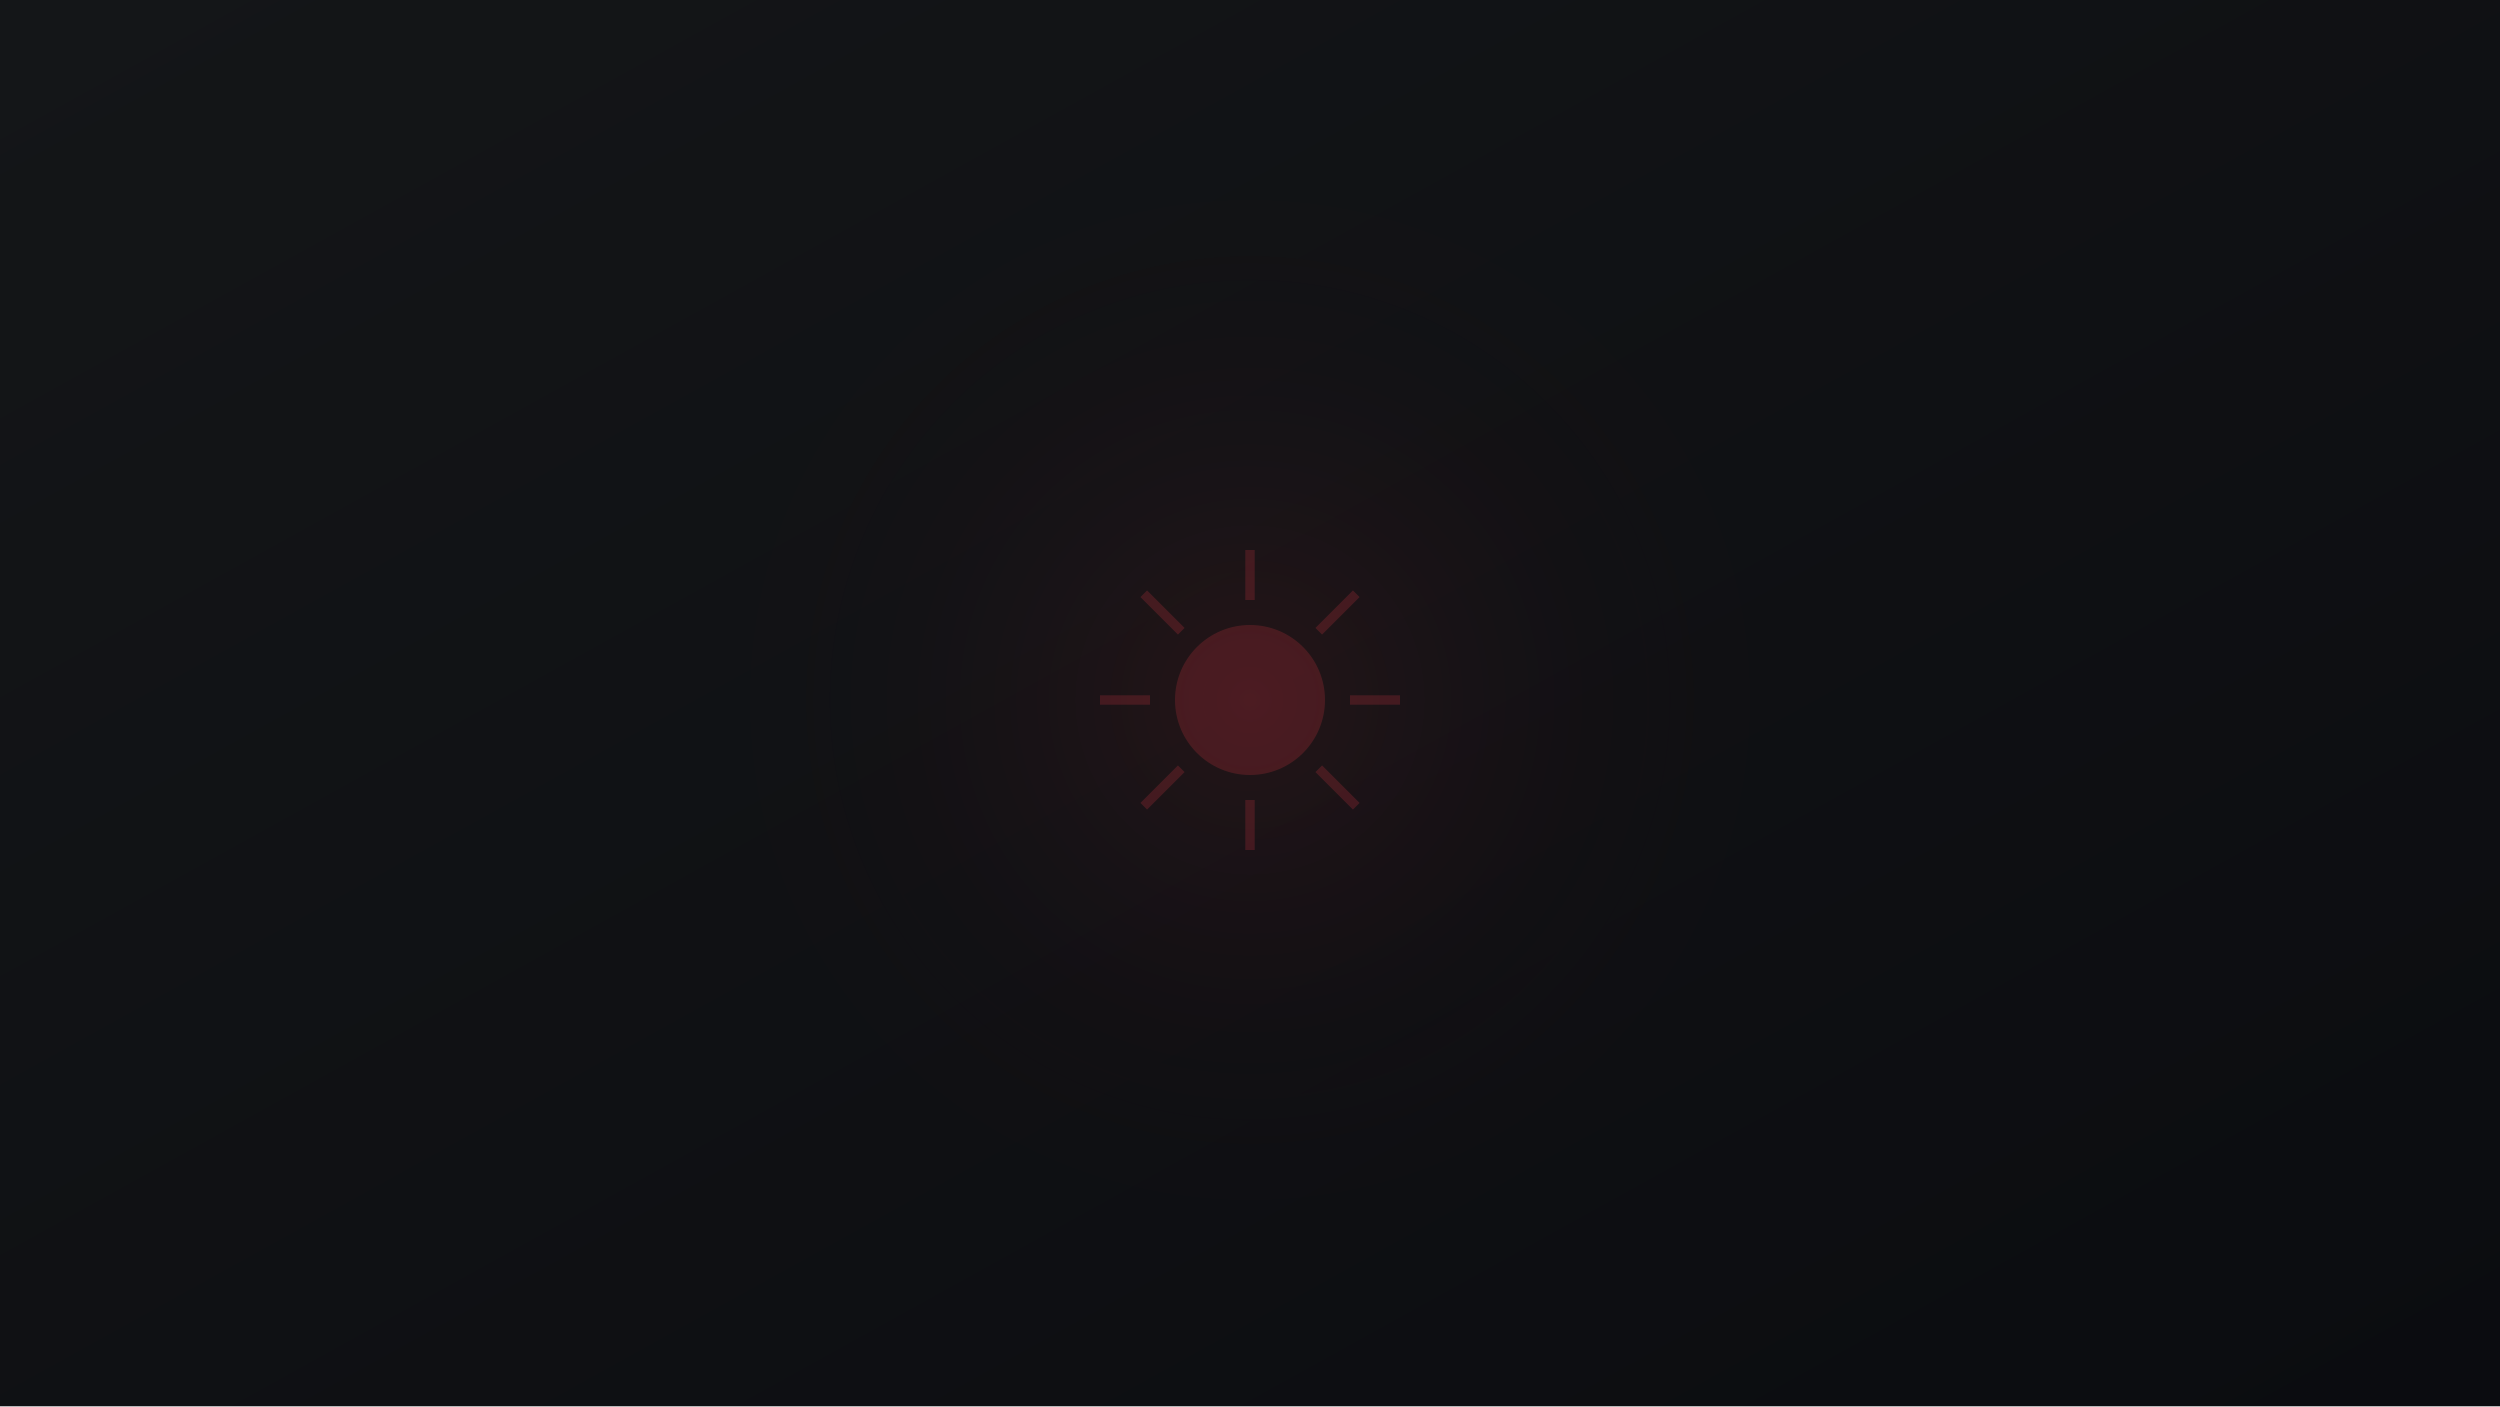
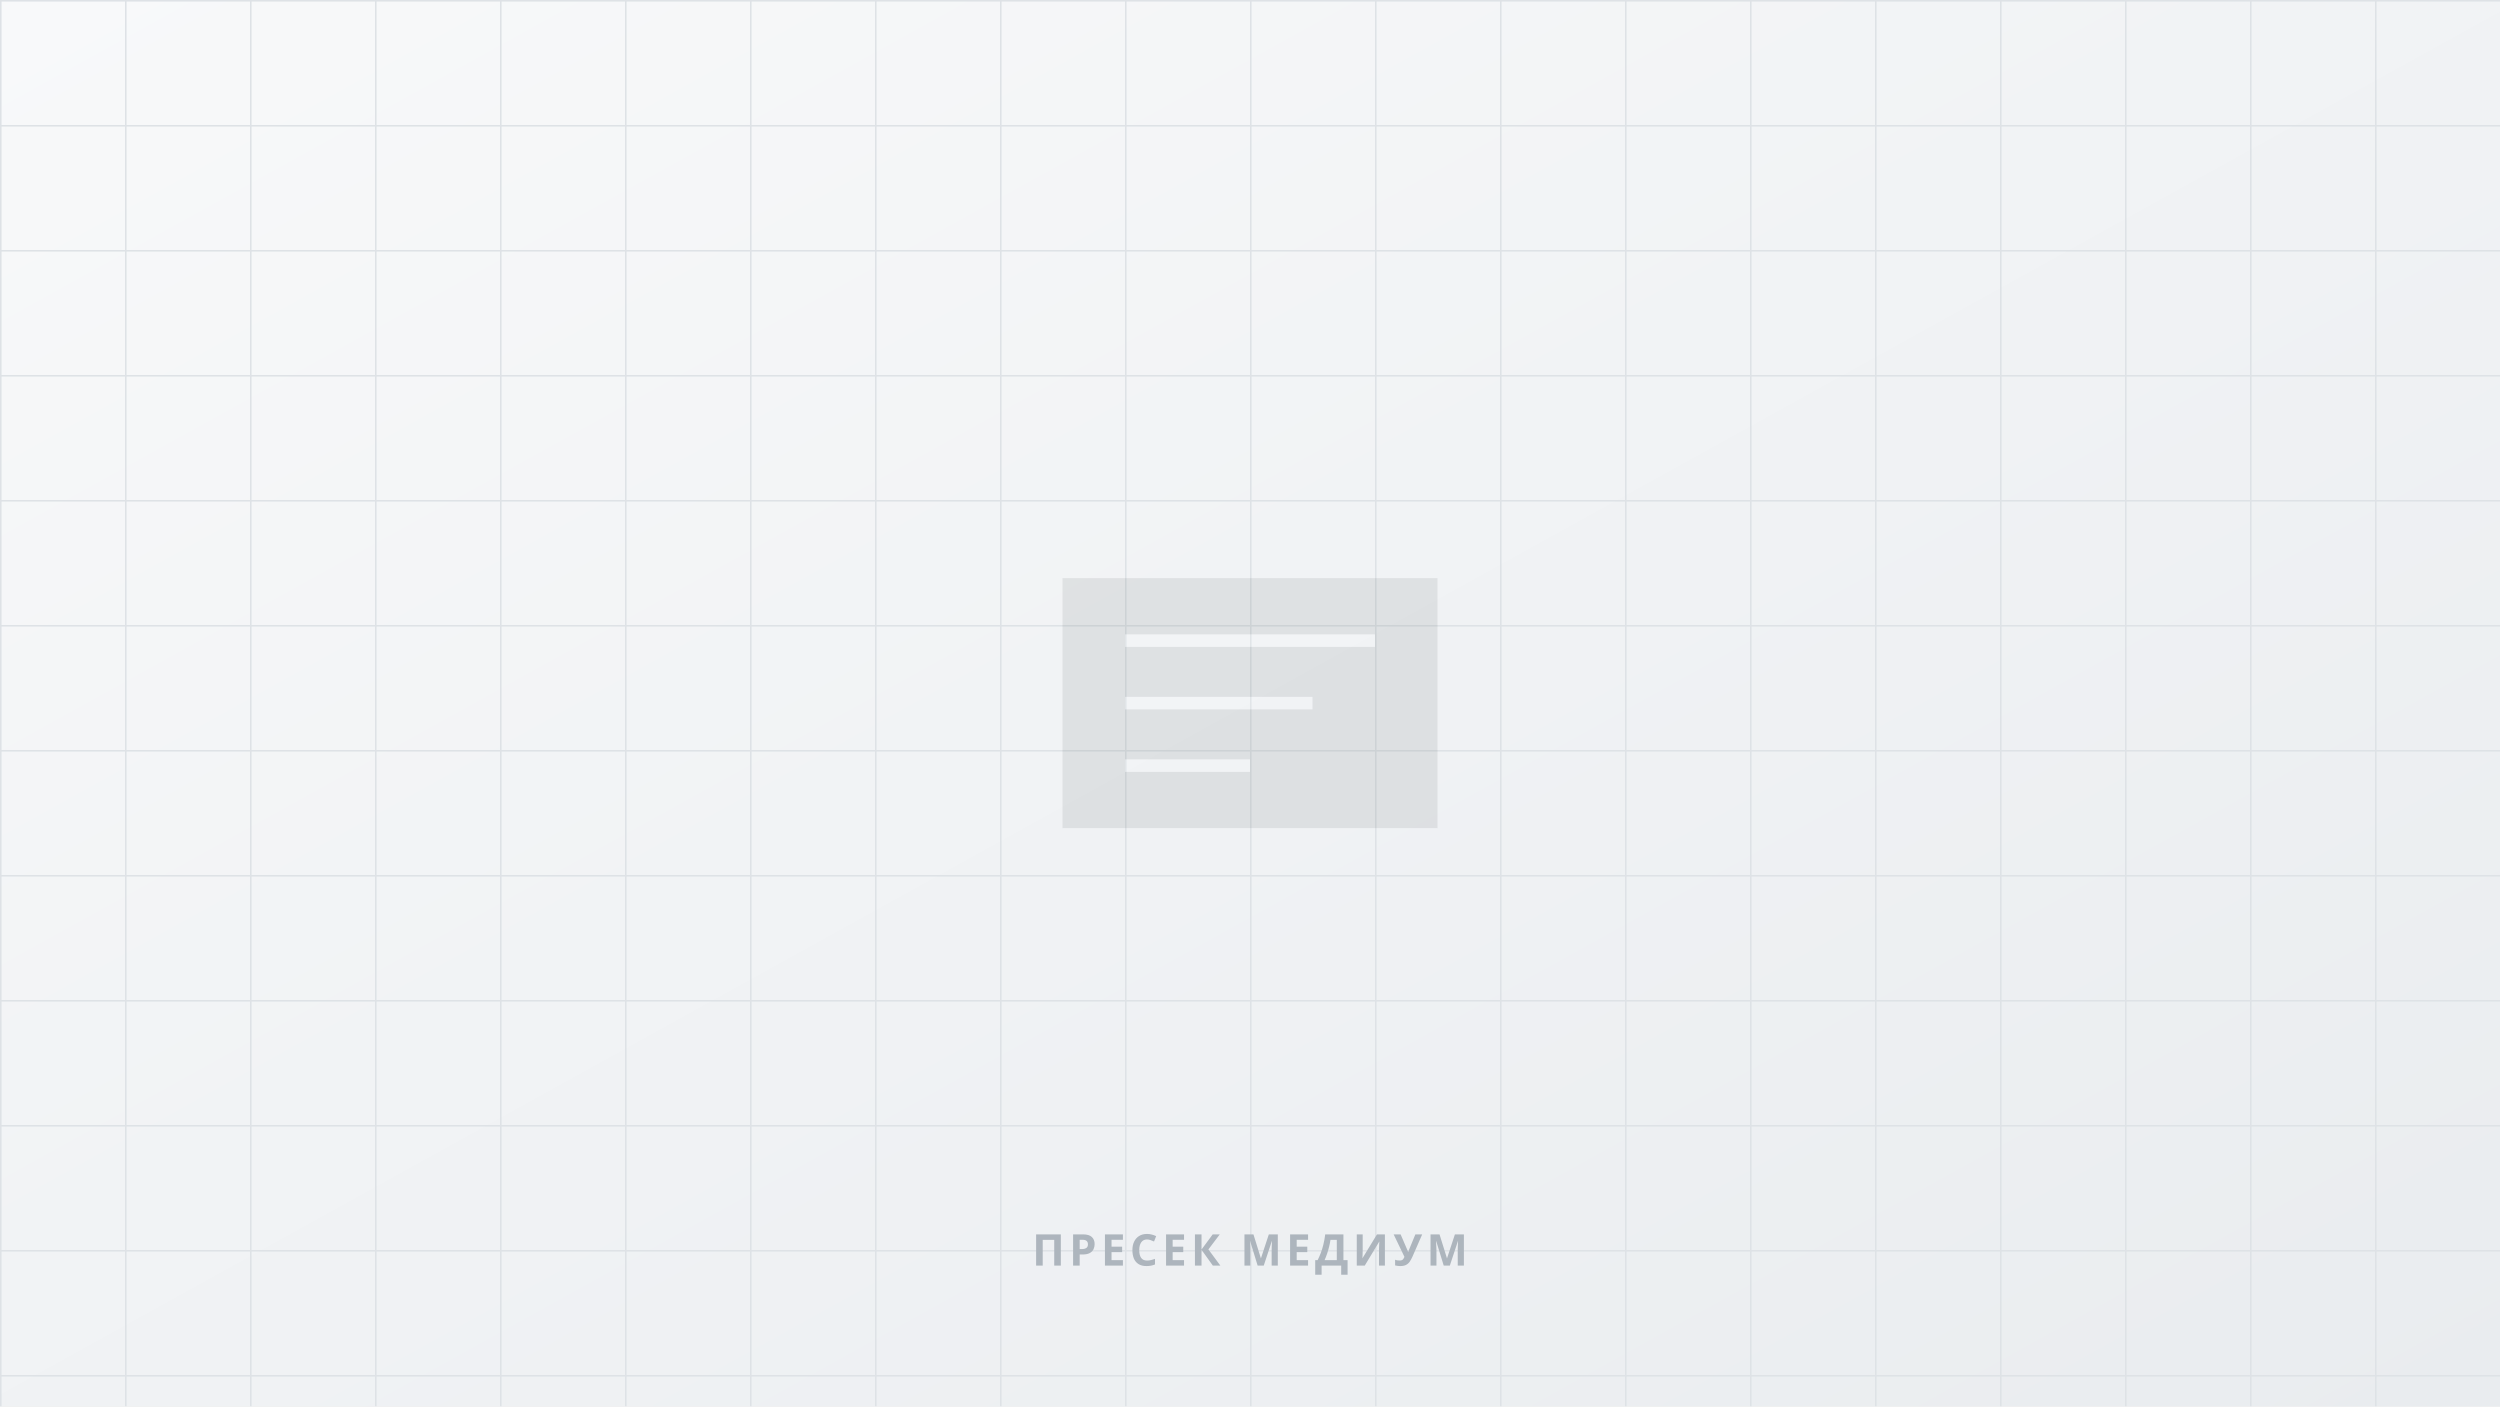
- <svg xmlns="http://www.w3.org/2000/svg" viewBox="0 0 400 225">
+ <svg xmlns="http://www.w3.org/2000/svg" viewBox="0 0 800 450">
  <defs>
-     <linearGradient id="bg" x1="0" y1="0" x2="1" y2="1">
-       <stop offset="0%" stop-color="#141618" />
-       <stop offset="100%" stop-color="#0B0C10" />
+     <linearGradient id="grad" x1="0%" y1="0%" x2="100%" y2="100%">
+       <stop offset="0%" style="stop-color:#f8f9fa;stop-opacity:1" />
+       <stop offset="100%" style="stop-color:#e9ecef;stop-opacity:1" />
    </linearGradient>
-     <radialGradient id="glow" cx="50%" cy="50%" r="60%">
-       <stop offset="0%" stop-color="#E63946" stop-opacity="0.1" />
-       <stop offset="100%" stop-color="#000" stop-opacity="0" />
-     </radialGradient>
+     <pattern id="grid" width="40" height="40" patternUnits="userSpaceOnUse">
+       <path d="M 40 0 L 0 0 0 40" fill="none" stroke="#dee2e6" stroke-width="1" />
+     </pattern>
  </defs>
-   <rect width="100%" height="100%" fill="url(#bg)" />
-   <circle cx="200" cy="112" r="80" fill="url(#glow)" />
-   <g transform="translate(200,112)" opacity="0.2">
-     <circle r="12" fill="#E63946" />
-     <g stroke="#E63946" stroke-width="1.5">
-       <line x1="0" y1="-24" x2="0" y2="-16" />
-       <line x1="0" y1="24" x2="0" y2="16" />
-       <line x1="-24" y1="0" x2="-16" y2="0" />
-       <line x1="24" y1="0" x2="16" y2="0" />
-       <line x1="-17" y1="-17" x2="-11" y2="-11" />
-       <line x1="17" y1="17" x2="11" y2="11" />
-       <line x1="-17" y1="17" x2="-11" y2="11" />
-       <line x1="17" y1="-17" x2="11" y2="-11" />
-     </g>
+   <rect width="100%" height="100%" fill="url(#grad)" />
+   <rect width="100%" height="100%" fill="url(#grid)" />
+   <g transform="translate(400, 225)" opacity="0.1">
+     <path d="M-60,-40 L60,-40 L60,40 L-60,40 Z" fill="#343a40" />
+     <path d="M-40,-20 L40,-20" stroke="#fff" stroke-width="4" />
+     <path d="M-40,0 L20,0" stroke="#fff" stroke-width="4" />
+     <path d="M-40,20 L0,20" stroke="#fff" stroke-width="4" />
  </g>
+   <text x="50%" y="90%" text-anchor="middle" font-family="system-ui, sans-serif" font-size="14" fill="#adb5bd" font-weight="600" letter-spacing="0.1em">ПРЕСЕК МЕДИУМ</text>
</svg>
